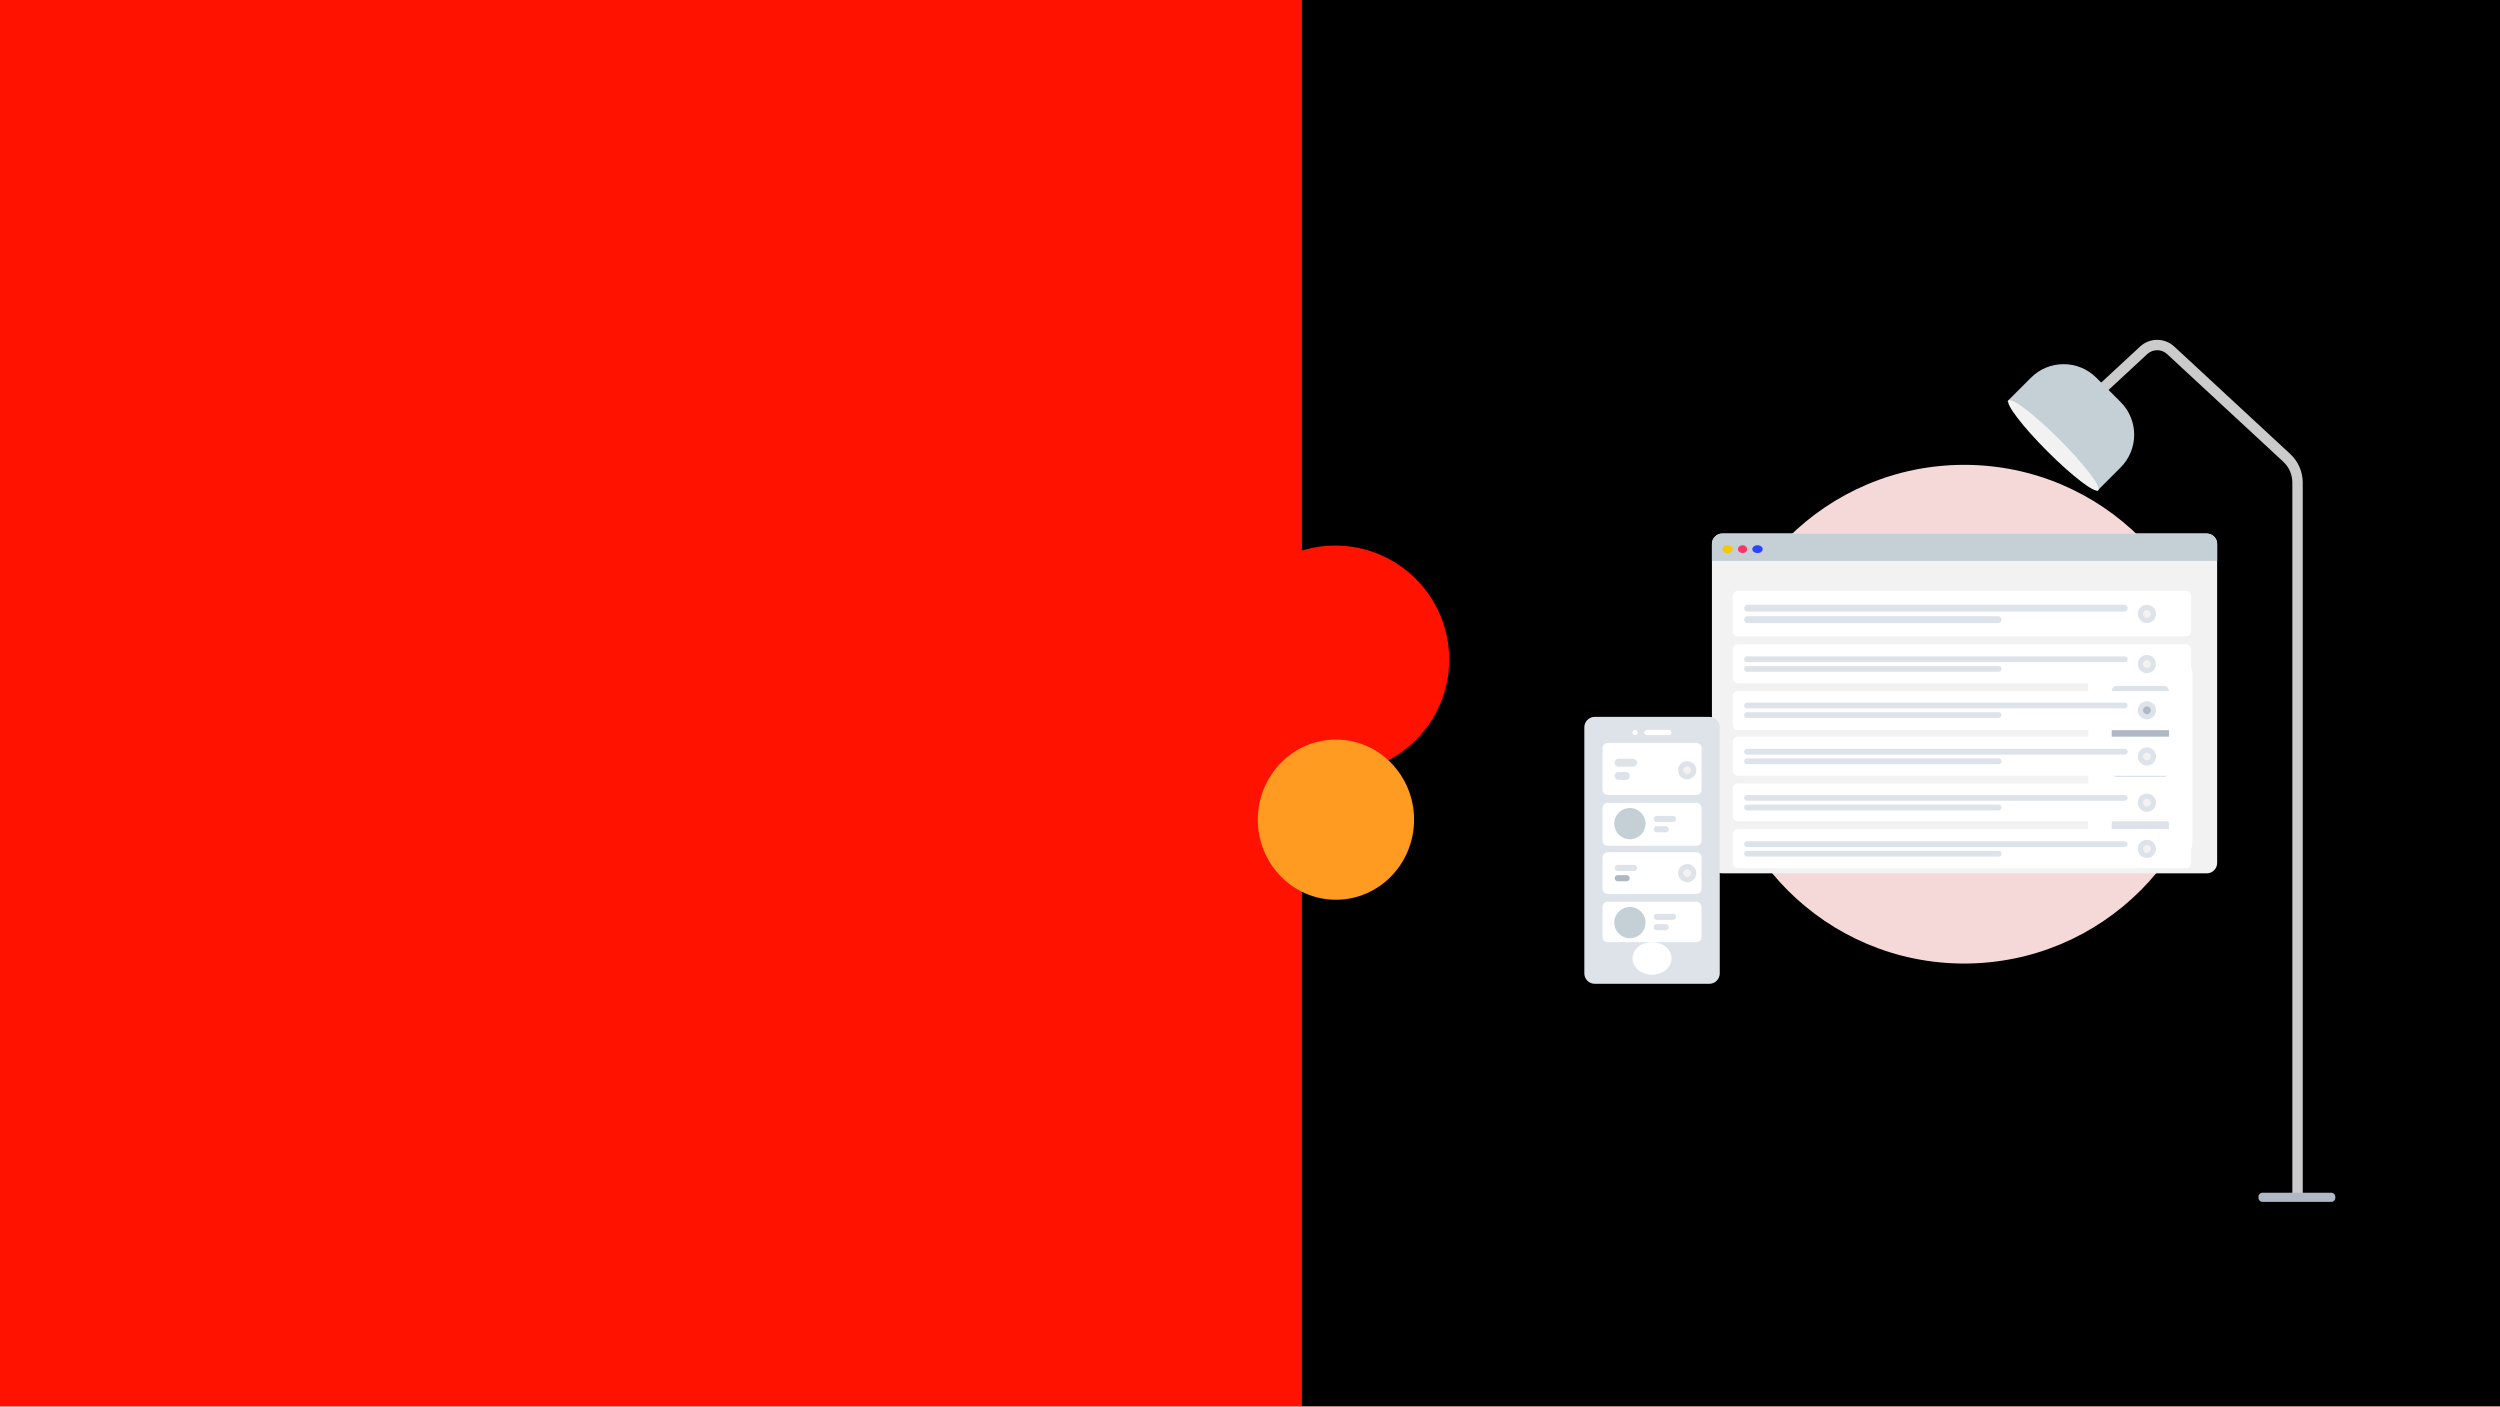
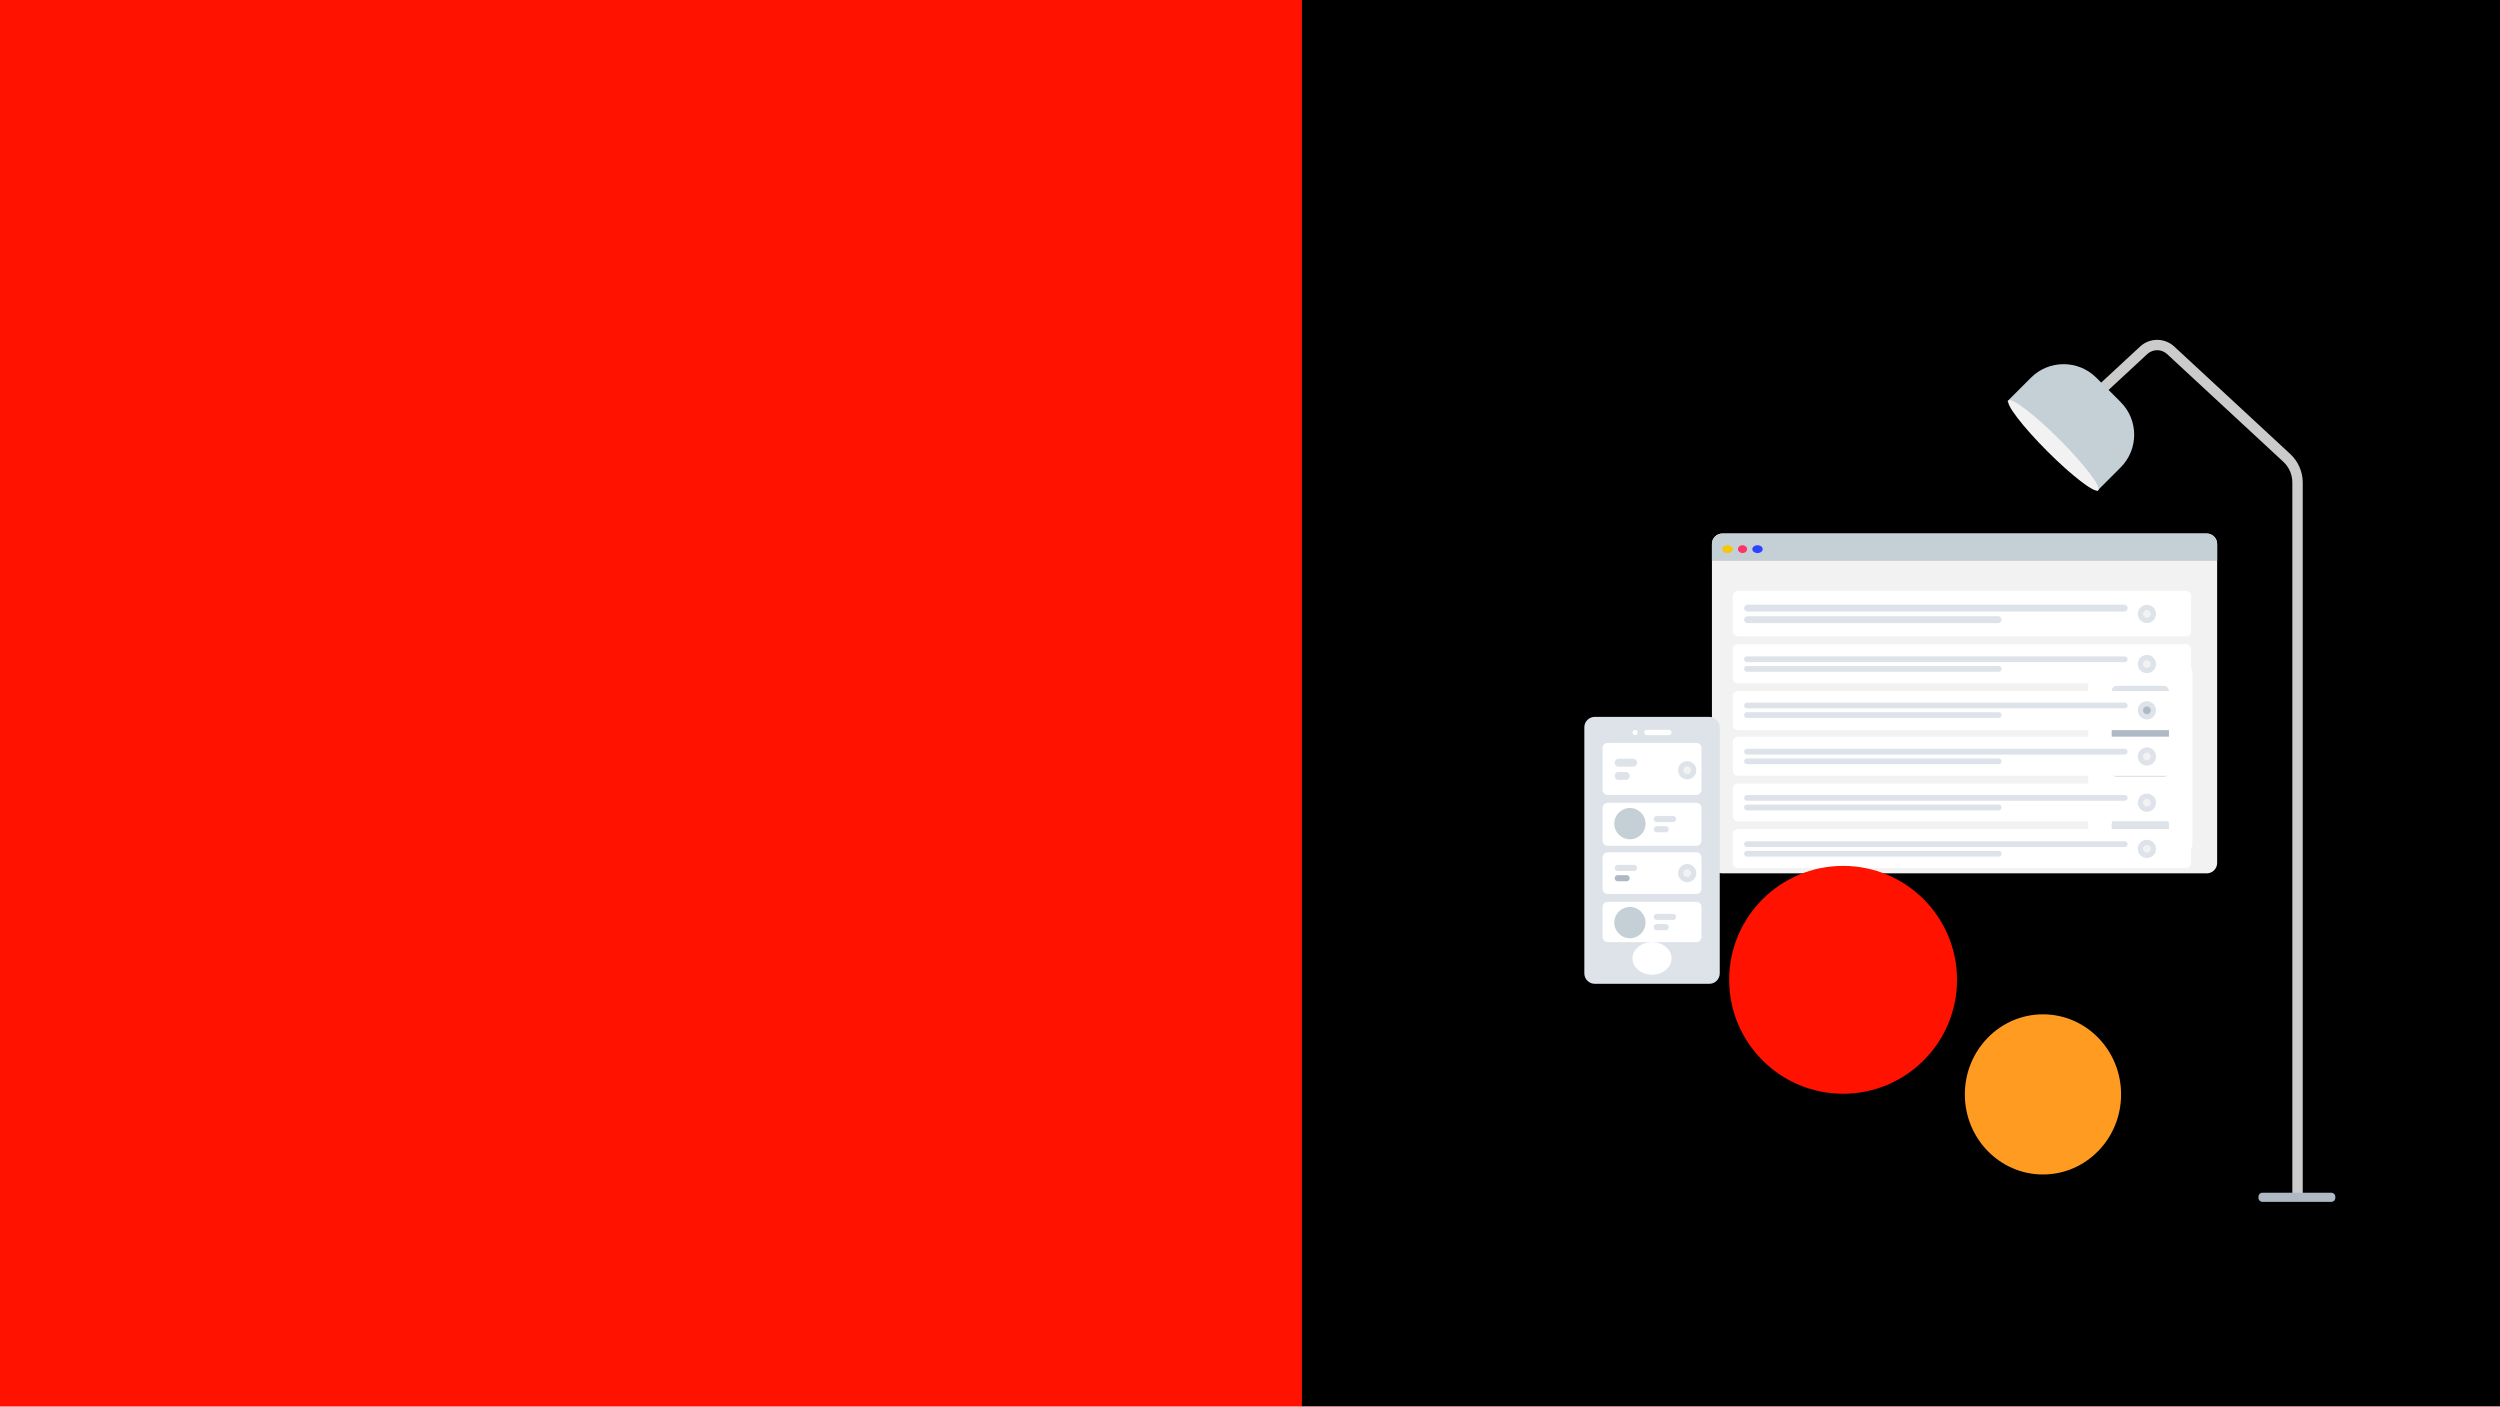
<svg xmlns="http://www.w3.org/2000/svg" width="1920" height="1080" viewBox="0 0 1920 1080">
  <defs>
    <clipPath id="b">
      <rect width="1920" height="1080" />
    </clipPath>
  </defs>
  <g id="a" clip-path="url(#b)">
    <rect width="1920" height="1080" fill="#ff1200" />
    <path d="M1037.917,0H-146.315L-473,1084H1037.917Z" transform="translate(2037.652 1081) rotate(180)" />
-     <circle cx="191.5" cy="191.5" r="191.5" transform="translate(1317 357)" fill="#f4d9d8" />
    <g transform="translate(1553.026 249.658)">
      <path d="M155.485,655.817h-8v-547.1a21.637,21.637,0,0,0-7.166-15.957L51.173,10.166a11.2,11.2,0,0,0-14.97,0L2.719,41.189l-5.437-5.868L30.766,4.3a19.339,19.339,0,0,1,25.844,0l89.146,82.594a29.95,29.95,0,0,1,9.728,21.826Z" transform="translate(60 12)" fill="#cbcbcb" />
      <rect width="59" height="7" rx="3" transform="translate(181.485 666.367)" fill="#afb9c5" />
      <g transform="translate(31.833 15.316) rotate(45)">
        <path d="M35.5,0H61.947a35.5,35.5,0,0,1,35.5,35.5V61a0,0,0,0,1,0,0H0a0,0,0,0,1,0,0V35.5A35.5,35.5,0,0,1,35.5,0Z" fill="#c5cfd6" />
        <ellipse cx="48.724" cy="6.5" rx="48.724" ry="6.5" transform="translate(0.264 53.562)" fill="#f2f2f2" />
      </g>
    </g>
    <g transform="translate(1314.471 409.743)">
      <rect width="388" height="261" rx="8" transform="translate(0.294)" fill="#f2f2f2" />
      <path d="M8,0H380a8,8,0,0,1,8,8V21a0,0,0,0,1,0,0H0a0,0,0,0,1,0,0V8A8,8,0,0,1,8,0Z" transform="translate(0.294)" fill="#c5cfd6" />
      <ellipse cx="4" cy="3" rx="4" ry="3" transform="translate(8.294 9)" fill="#f7c700" />
      <ellipse cx="3.5" cy="3" rx="3.5" ry="3" transform="translate(20.294 9)" fill="#f36" />
      <ellipse cx="4" cy="3" rx="4" ry="3" transform="translate(31.294 9)" fill="#2b44ff" />
      <g transform="translate(289.294 99.387)">
        <rect width="80" height="147" rx="8" transform="translate(0 -0.387)" fill="#fff" />
        <g transform="translate(18 18)">
          <rect width="44" height="20" rx="4" transform="translate(0 -0.387)" fill="#dde3e9" />
          <rect width="44" height="19" rx="4" transform="translate(0 25.613)" fill="#afb9c5" />
          <rect width="44" height="19" rx="4" transform="translate(0 50.613)" fill="#dde3e9" />
          <rect width="44" height="19" rx="4" transform="translate(0 101.613)" fill="#dde3e9" />
          <rect width="44" height="19" rx="4" transform="translate(0 75.613)" fill="#c5cfd6" />
        </g>
      </g>
      <g transform="translate(16.294 44)">
        <rect width="352" height="35" rx="4" fill="#fff" />
        <g transform="translate(8.706 10.648)">
          <rect width="294.574" height="5.324" rx="2.662" fill="#dde3e9" />
          <rect width="197.728" height="5.324" rx="2.662" transform="translate(0 8.873)" fill="#dde3e9" />
        </g>
        <g transform="translate(311.066 10.742)">
          <circle cx="7" cy="7" r="7" fill="#dde3e9" />
          <circle cx="3" cy="3" r="3" transform="translate(4 4)" fill="#f2f2f2" />
        </g>
        <g transform="translate(0 41.484)">
          <rect width="352" height="30" rx="4" transform="translate(0 -0.483)" fill="#fff" />
          <g transform="translate(8.706 8.886)">
            <rect width="294.574" height="4.418" rx="2.209" fill="#dde3e9" />
            <rect width="197.728" height="4.418" rx="2.209" transform="translate(0 7.363)" fill="#dde3e9" />
          </g>
          <g transform="translate(311.066 7.768)">
            <circle cx="7" cy="7" r="7" fill="#dde3e9" />
            <circle cx="3" cy="3" r="3" transform="translate(4 4)" fill="#f2f2f2" />
          </g>
        </g>
        <g transform="translate(0 76.917)">
          <rect width="352" height="30" rx="4" transform="translate(0 0.083)" fill="#fff" />
          <g transform="translate(8.706 8.945)">
            <rect width="294.574" height="4.418" rx="2.209" fill="#dde3e9" />
            <rect width="197.728" height="4.418" rx="2.209" transform="translate(0 7.363)" fill="#dde3e9" />
          </g>
          <g transform="translate(311.066 7.874)">
            <circle cx="7" cy="7" r="7" fill="#dde3e9" />
            <circle cx="3" cy="3" r="3" transform="translate(4 4)" fill="#afb9c5" />
          </g>
        </g>
        <g transform="translate(0 183.218)">
          <rect width="352" height="30" rx="4" transform="translate(0 -0.218)" fill="#fff" />
          <g transform="translate(8.706 9.123)">
            <rect width="294.574" height="4.418" rx="2.209" fill="#dde3e9" />
            <rect width="197.728" height="4.418" rx="2.209" transform="translate(0 7.363)" fill="#dde3e9" />
          </g>
          <g transform="translate(311.066 7.972)">
            <circle cx="7" cy="7" r="7" fill="#dde3e9" />
            <circle cx="3" cy="3" r="3" transform="translate(4 4)" fill="#f2f2f2" />
          </g>
        </g>
        <g transform="translate(0 147.785)">
          <rect width="352" height="29" rx="4" transform="translate(0 0.215)" fill="#fff" />
          <g transform="translate(8.706 9.063)">
            <rect width="294.574" height="4.418" rx="2.209" fill="#dde3e9" />
            <rect width="197.728" height="4.418" rx="2.209" transform="translate(0 7.363)" fill="#dde3e9" />
          </g>
          <g transform="translate(311.066 7.923)">
            <circle cx="7" cy="7" r="7" fill="#dde3e9" />
            <circle cx="3" cy="3" r="3" transform="translate(4 4)" fill="#f2f2f2" />
          </g>
        </g>
        <g transform="translate(0 112.351)">
          <rect width="352" height="30" rx="4" transform="translate(0 -0.351)" fill="#fff" />
          <g transform="translate(8.706 9.004)">
            <rect width="294.574" height="4.418" rx="2.209" fill="#dde3e9" />
            <rect width="197.728" height="4.418" rx="2.209" transform="translate(0 7.363)" fill="#dde3e9" />
          </g>
          <g transform="translate(311.066 7.876)">
            <circle cx="7" cy="7" r="7" fill="#dde3e9" />
            <circle cx="3" cy="3" r="3" transform="translate(4 4)" fill="#f2f2f2" />
          </g>
        </g>
      </g>
    </g>
    <g transform="translate(1169.048 550.558)">
      <rect width="104" height="205" rx="8" transform="translate(47.717)" fill="#dde3e9" />
      <ellipse cx="15" cy="12.5" rx="15" ry="12.5" transform="translate(84.717 173)" fill="#fff" />
      <g transform="translate(84.717 10.487)">
        <circle cx="2" cy="2" r="2" transform="translate(0 -0.487)" fill="#fff" />
        <rect width="21" height="4" rx="2" transform="translate(9 -0.487)" fill="#fff" />
      </g>
      <g transform="translate(61.717 20)">
        <rect width="76" height="40" rx="4" fill="#fff" />
        <g transform="translate(9.283 12.175)">
          <rect width="17.231" height="6.088" rx="3" fill="#dde3e9" />
          <rect width="11.566" height="6.088" rx="3" transform="translate(0 10.146)" fill="#dde3e9" />
        </g>
        <g transform="translate(58 13.971)">
          <circle cx="7" cy="7" r="7" transform="translate(0 0.028)" fill="#dde3e9" />
          <circle cx="3" cy="3" r="3" transform="translate(4 4.028)" fill="#f2f2f2" />
        </g>
        <g transform="translate(0 46.432)">
          <rect width="76" height="33" rx="4" transform="translate(0 -0.431)" fill="#fff" />
          <g transform="translate(39.283 9.635)">
            <rect width="17.231" height="4.735" rx="2.367" fill="#dde3e9" />
            <rect width="11.566" height="4.735" rx="2.367" transform="translate(0 7.891)" fill="#dde3e9" />
          </g>
          <circle cx="12" cy="12" r="12" transform="translate(9 3.569)" fill="#c5cfd6" />
        </g>
        <g transform="translate(0 84.103)">
          <rect width="76" height="32" rx="4" transform="translate(0 -0.103)" fill="#fff" />
          <g transform="translate(9.283 9.541)">
            <rect width="17.231" height="4.735" rx="2.367" fill="#dde3e9" />
            <rect width="11.566" height="4.735" rx="2.367" transform="translate(0 7.891)" fill="#afb9c5" />
          </g>
          <g transform="translate(58 8.769)">
            <circle cx="7" cy="7" r="7" transform="translate(0 0.128)" fill="#dde3e9" />
            <circle cx="3" cy="3" r="3" transform="translate(4 4.128)" fill="#f2f2f2" />
          </g>
        </g>
        <g transform="translate(0 121.774)">
          <rect width="76" height="31" rx="4" transform="translate(0 0.226)" fill="#fff" />
          <g transform="translate(39.283 9.448)">
            <rect width="17.231" height="4.735" rx="2.367" fill="#dde3e9" />
            <rect width="11.566" height="4.735" rx="2.367" transform="translate(0 7.891)" fill="#dde3e9" />
          </g>
          <circle cx="12" cy="12" r="12" transform="translate(9 4.226)" fill="#c5cfd6" />
        </g>
      </g>
    </g>
    <path d="M796.769,0H-198.455L-473,1084H796.769Z" transform="translate(202.967 -3)" fill="#ff1200" />
-     <circle cx="87.5" cy="87.5" r="87.5" transform="translate(938 419)" fill="#ff1200" />
-     <ellipse cx="60" cy="61.5" rx="60" ry="61.5" transform="translate(966 568)" fill="#ff9b21" />
+     <circle cx="87.5" cy="87.5" r="87.5" transform="translate(1328 665)" fill="#ff1200" />
+     <ellipse cx="60" cy="61.5" rx="60" ry="61.5" transform="translate(1509 779)" fill="#ff9b21" />
  </g>
</svg>
